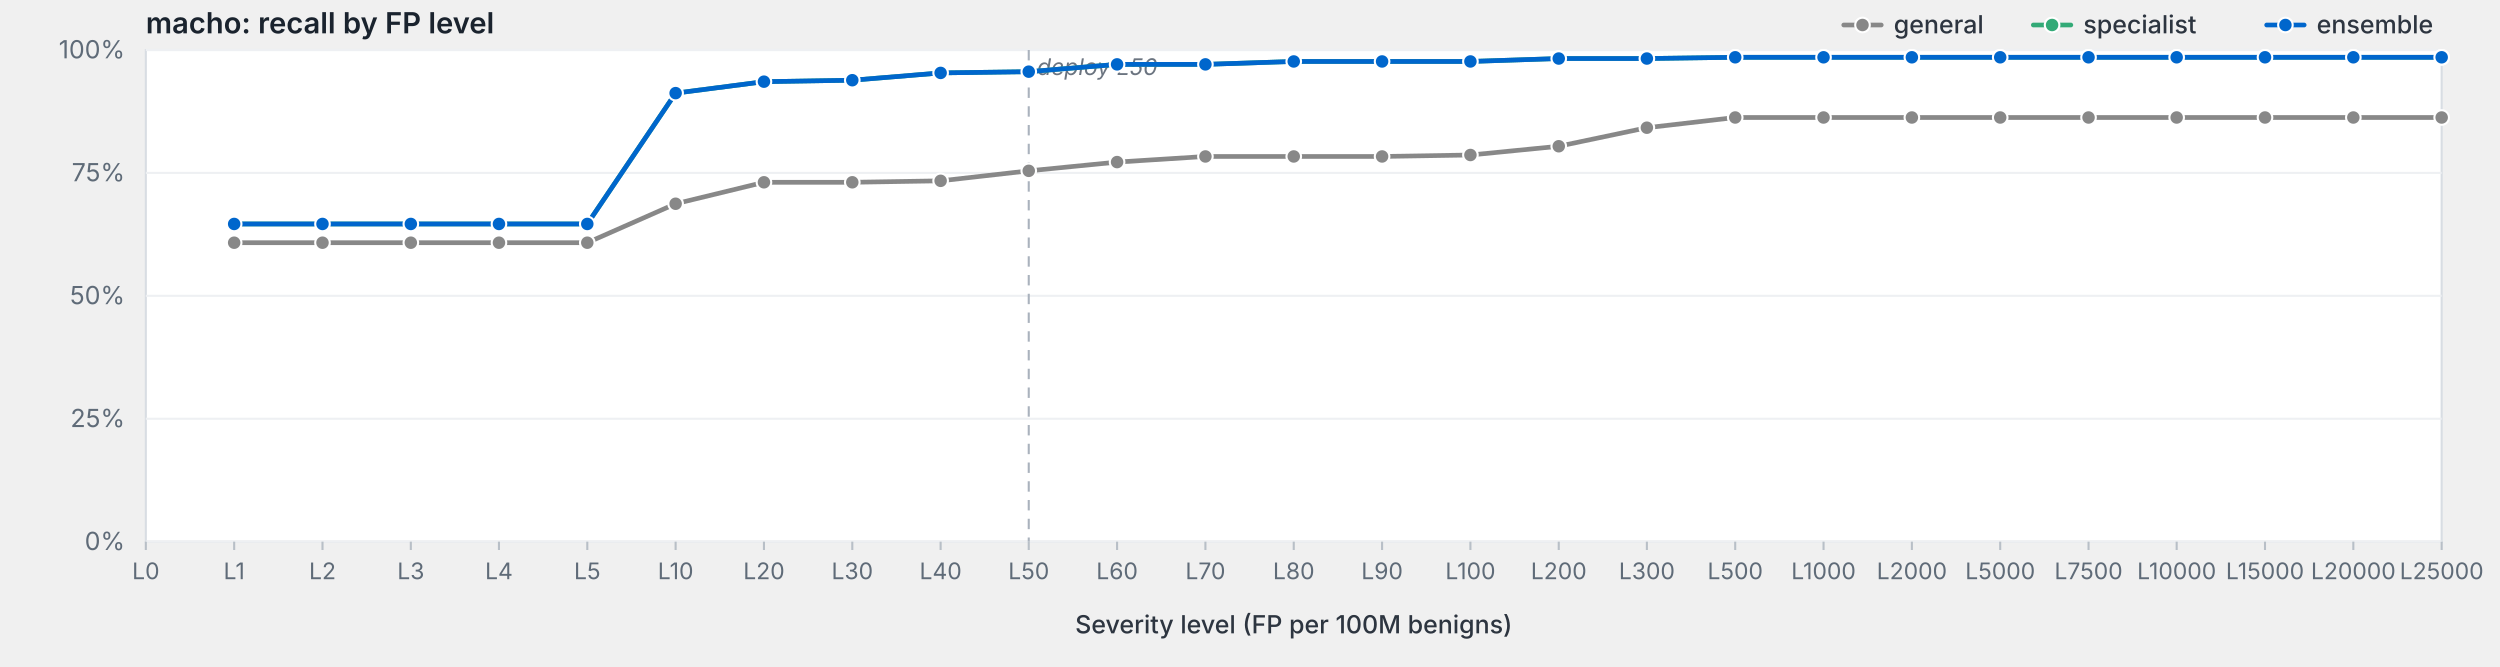
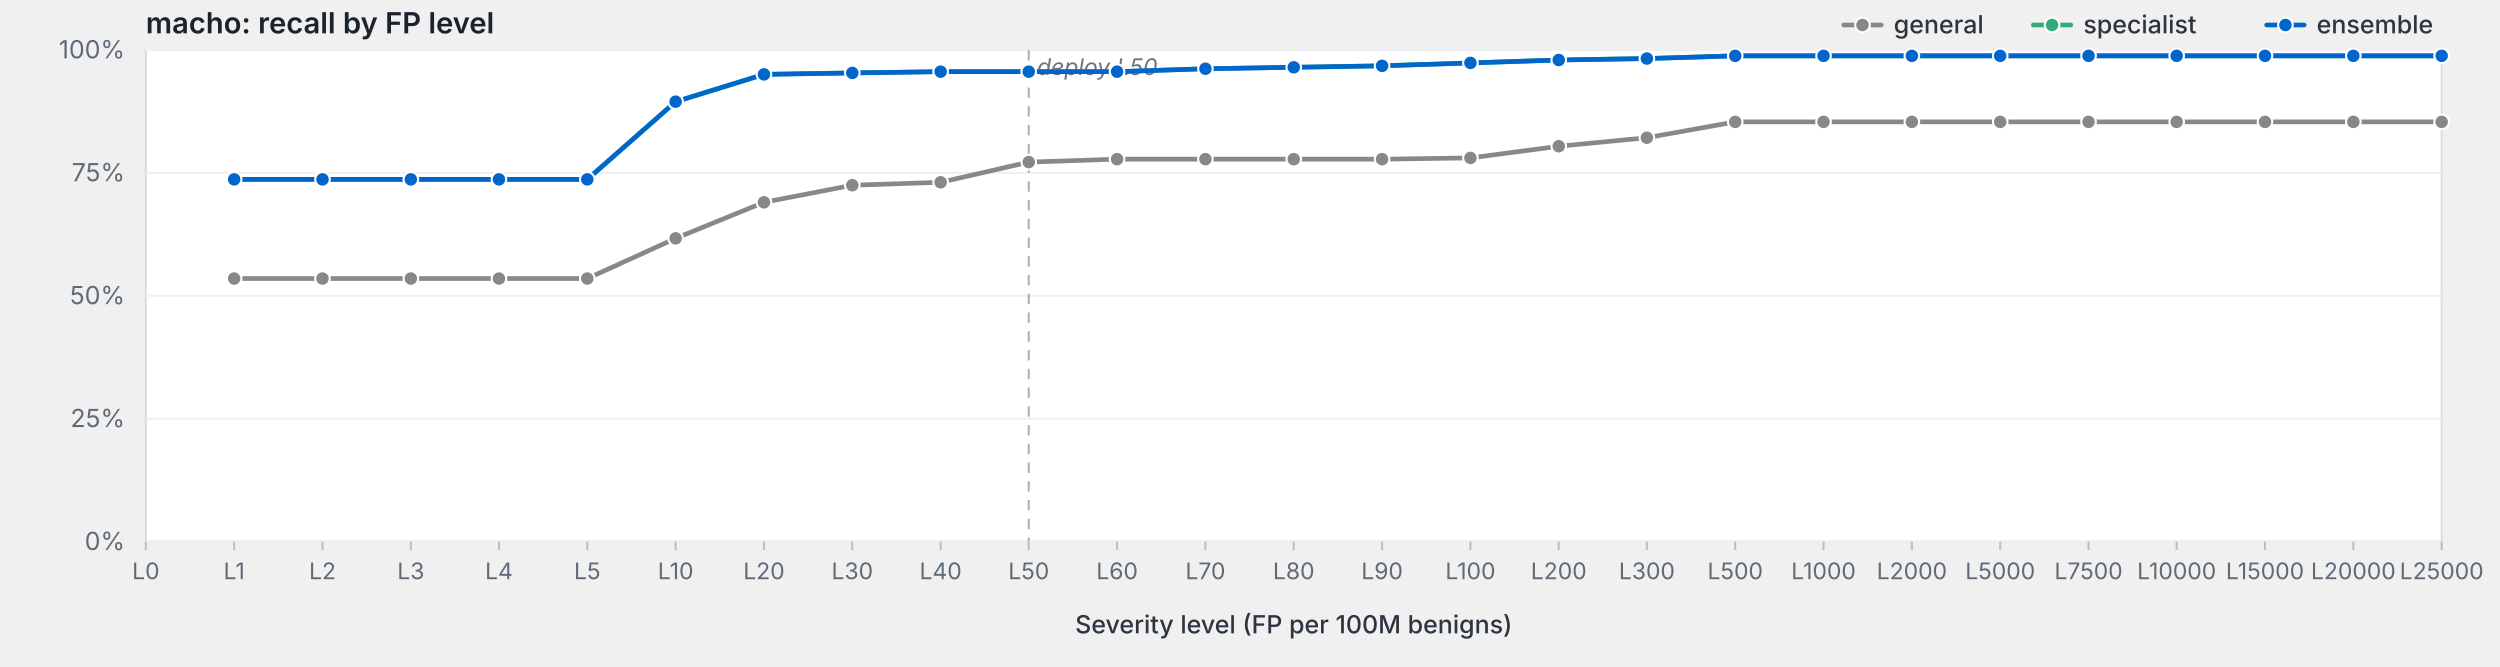
<svg xmlns="http://www.w3.org/2000/svg" viewBox="0 0 1200 320" width="1200" height="320" preserveAspectRatio="xMidYMid meet" role="img" aria-label="macho: recall by FP level">
  <style>svg { background: #fdfdfd; }.frame { fill: #fff; stroke: #d8dde3; stroke-width: 1; }.grid { stroke: #eef0f3; stroke-width: 1; }.tick { stroke: #b8bfc7; stroke-width: 1; }.axis-label { fill: #5f6b78; font-family: -apple-system, BlinkMacSystemFont, "Segoe UI", system-ui, sans-serif; font-size: 12px; }.x-label { fill: #5f6b78; font-family: -apple-system, BlinkMacSystemFont, "Segoe UI", system-ui, sans-serif; font-size: 11px; }.axis-title { fill: #2d3540; font-family: -apple-system, BlinkMacSystemFont, "Segoe UI", system-ui, sans-serif; font-size: 12px; font-weight: 500; }.title { fill: #1a232e; font-family: -apple-system, BlinkMacSystemFont, "Segoe UI", system-ui, sans-serif; font-size: 14px; font-weight: 600; }.deploy-marker { stroke: #aab2bd; stroke-width: 1; stroke-dasharray: 5,4; }.deploy-label { fill: #6b7480; font-family: -apple-system, BlinkMacSystemFont, "Segoe UI", system-ui, sans-serif; font-size: 11px; font-style: italic; }.curve { fill: none; stroke-width: 2.25; stroke-linejoin: round; stroke-linecap: round; }.marker { stroke: #fff; stroke-width: 1; }.legend-text { fill: #2d3540; font-family: -apple-system, BlinkMacSystemFont, "Segoe UI", system-ui, sans-serif; font-size: 12px; font-weight: 500; }</style>
  <text class="title" x="70" y="16">macho: recall by FP level</text>
  <rect class="frame" x="70" y="24" width="1102" height="236" />
  <line class="grid" x1="70" y1="260.0" x2="1172" y2="260.0" />
  <text class="axis-label" x="60" y="264.0" text-anchor="end">0%</text>
  <line class="grid" x1="70" y1="201.0" x2="1172" y2="201.0" />
  <text class="axis-label" x="60" y="205.0" text-anchor="end">25%</text>
  <line class="grid" x1="70" y1="142.0" x2="1172" y2="142.0" />
  <text class="axis-label" x="60" y="146.0" text-anchor="end">50%</text>
  <line class="grid" x1="70" y1="83.0" x2="1172" y2="83.0" />
  <text class="axis-label" x="60" y="87.0" text-anchor="end">75%</text>
  <line class="grid" x1="70" y1="24.0" x2="1172" y2="24.0" />
  <text class="axis-label" x="60" y="28.0" text-anchor="end">100%</text>
  <line class="deploy-marker" x1="493.8" y1="24" x2="493.8" y2="260" />
  <text class="deploy-label" x="497.8" y="36" text-anchor="start">deploy L50</text>
  <line class="tick" x1="70.0" y1="260" x2="70.0" y2="264" />
  <text class="x-label" x="70.0" y="278" text-anchor="middle">L0</text>
  <line class="tick" x1="112.4" y1="260" x2="112.4" y2="264" />
  <text class="x-label" x="112.4" y="278" text-anchor="middle">L1</text>
  <line class="tick" x1="154.8" y1="260" x2="154.8" y2="264" />
  <text class="x-label" x="154.8" y="278" text-anchor="middle">L2</text>
  <line class="tick" x1="197.2" y1="260" x2="197.2" y2="264" />
  <text class="x-label" x="197.2" y="278" text-anchor="middle">L3</text>
  <line class="tick" x1="239.5" y1="260" x2="239.5" y2="264" />
  <text class="x-label" x="239.5" y="278" text-anchor="middle">L4</text>
  <line class="tick" x1="281.9" y1="260" x2="281.9" y2="264" />
  <text class="x-label" x="281.9" y="278" text-anchor="middle">L5</text>
  <line class="tick" x1="324.3" y1="260" x2="324.3" y2="264" />
  <text class="x-label" x="324.3" y="278" text-anchor="middle">L10</text>
  <line class="tick" x1="366.7" y1="260" x2="366.7" y2="264" />
  <text class="x-label" x="366.7" y="278" text-anchor="middle">L20</text>
  <line class="tick" x1="409.1" y1="260" x2="409.1" y2="264" />
  <text class="x-label" x="409.1" y="278" text-anchor="middle">L30</text>
  <line class="tick" x1="451.5" y1="260" x2="451.5" y2="264" />
  <text class="x-label" x="451.5" y="278" text-anchor="middle">L40</text>
  <line class="tick" x1="493.8" y1="260" x2="493.8" y2="264" />
  <text class="x-label" x="493.8" y="278" text-anchor="middle">L50</text>
  <line class="tick" x1="536.2" y1="260" x2="536.2" y2="264" />
  <text class="x-label" x="536.2" y="278" text-anchor="middle">L60</text>
  <line class="tick" x1="578.6" y1="260" x2="578.6" y2="264" />
  <text class="x-label" x="578.6" y="278" text-anchor="middle">L70</text>
  <line class="tick" x1="621.0" y1="260" x2="621.0" y2="264" />
  <text class="x-label" x="621.0" y="278" text-anchor="middle">L80</text>
  <line class="tick" x1="663.4" y1="260" x2="663.4" y2="264" />
  <text class="x-label" x="663.4" y="278" text-anchor="middle">L90</text>
  <line class="tick" x1="705.8" y1="260" x2="705.8" y2="264" />
  <text class="x-label" x="705.8" y="278" text-anchor="middle">L100</text>
  <line class="tick" x1="748.2" y1="260" x2="748.2" y2="264" />
  <text class="x-label" x="748.2" y="278" text-anchor="middle">L200</text>
  <line class="tick" x1="790.5" y1="260" x2="790.5" y2="264" />
  <text class="x-label" x="790.5" y="278" text-anchor="middle">L300</text>
  <line class="tick" x1="832.9" y1="260" x2="832.9" y2="264" />
  <text class="x-label" x="832.9" y="278" text-anchor="middle">L500</text>
  <line class="tick" x1="875.3" y1="260" x2="875.3" y2="264" />
  <text class="x-label" x="875.3" y="278" text-anchor="middle">L1000</text>
  <line class="tick" x1="917.7" y1="260" x2="917.7" y2="264" />
  <text class="x-label" x="917.7" y="278" text-anchor="middle">L2000</text>
  <line class="tick" x1="960.1" y1="260" x2="960.1" y2="264" />
  <text class="x-label" x="960.1" y="278" text-anchor="middle">L5000</text>
  <line class="tick" x1="1002.5" y1="260" x2="1002.5" y2="264" />
  <text class="x-label" x="1002.5" y="278" text-anchor="middle">L7500</text>
  <line class="tick" x1="1044.8" y1="260" x2="1044.8" y2="264" />
  <text class="x-label" x="1044.8" y="278" text-anchor="middle">L10000</text>
  <line class="tick" x1="1087.2" y1="260" x2="1087.2" y2="264" />
  <text class="x-label" x="1087.2" y="278" text-anchor="middle">L15000</text>
  <line class="tick" x1="1129.6" y1="260" x2="1129.6" y2="264" />
  <text class="x-label" x="1129.6" y="278" text-anchor="middle">L20000</text>
  <line class="tick" x1="1172.0" y1="260" x2="1172.0" y2="264" />
  <text class="x-label" x="1172.0" y="278" text-anchor="middle">L25000</text>
  <text class="axis-title" x="621.0" y="304" text-anchor="middle">Severity level (FP per 100M benigns)</text>
-   <path class="curve" d="M112.4,116.5 L154.8,116.5 L197.2,116.5 L239.5,116.5 L281.9,116.5 L324.3,97.8 L366.7,87.5 L409.1,87.5 L451.5,86.8 L493.8,82.0 L536.2,77.8 L578.6,75.1 L621.0,75.1 L663.4,75.1 L705.8,74.4 L748.2,70.2 L790.5,61.3 L832.9,56.4 L875.3,56.4 L917.7,56.4 L960.1,56.4 L1002.5,56.4 L1044.8,56.4 L1087.2,56.4 L1129.6,56.4 L1172.0,56.4" stroke="#888" />
-   <circle class="marker" cx="112.4" cy="116.5" r="3.5" fill="#888" />
-   <circle class="marker" cx="154.8" cy="116.5" r="3.5" fill="#888" />
-   <circle class="marker" cx="197.2" cy="116.5" r="3.5" fill="#888" />
-   <circle class="marker" cx="239.5" cy="116.5" r="3.5" fill="#888" />
-   <circle class="marker" cx="281.9" cy="116.5" r="3.5" fill="#888" />
-   <circle class="marker" cx="324.3" cy="97.8" r="3.5" fill="#888" />
-   <circle class="marker" cx="366.7" cy="87.5" r="3.5" fill="#888" />
-   <circle class="marker" cx="409.1" cy="87.5" r="3.5" fill="#888" />
-   <circle class="marker" cx="451.5" cy="86.8" r="3.5" fill="#888" />
-   <circle class="marker" cx="493.8" cy="82.0" r="3.5" fill="#888" />
-   <circle class="marker" cx="536.2" cy="77.8" r="3.5" fill="#888" />
-   <circle class="marker" cx="578.6" cy="75.1" r="3.5" fill="#888" />
-   <circle class="marker" cx="621.0" cy="75.1" r="3.5" fill="#888" />
-   <circle class="marker" cx="663.4" cy="75.1" r="3.5" fill="#888" />
-   <circle class="marker" cx="705.8" cy="74.4" r="3.5" fill="#888" />
+   <path class="curve" d="M112.4,133.7 L154.8,133.7 L197.2,133.7 L239.5,133.7 L281.9,133.7 L324.3,114.4 L366.7,97.1 L409.1,88.9 L451.5,87.5 L493.8,77.8 L536.2,76.4 L578.6,76.4 L621.0,76.4 L663.4,76.4 L705.8,75.8 L748.2,70.2 L790.5,66.1 L832.9,58.5 L875.3,58.5 L917.7,58.5 L960.1,58.5 L1002.5,58.5 L1044.8,58.5 L1087.2,58.5 L1129.6,58.5 L1172.0,58.5" stroke="#888" />
+   <circle class="marker" cx="112.4" cy="133.7" r="3.5" fill="#888" />
+   <circle class="marker" cx="154.8" cy="133.7" r="3.5" fill="#888" />
+   <circle class="marker" cx="197.2" cy="133.7" r="3.5" fill="#888" />
+   <circle class="marker" cx="239.5" cy="133.7" r="3.5" fill="#888" />
+   <circle class="marker" cx="281.9" cy="133.7" r="3.5" fill="#888" />
+   <circle class="marker" cx="324.3" cy="114.4" r="3.5" fill="#888" />
+   <circle class="marker" cx="366.7" cy="97.1" r="3.5" fill="#888" />
+   <circle class="marker" cx="409.1" cy="88.9" r="3.5" fill="#888" />
+   <circle class="marker" cx="451.5" cy="87.5" r="3.5" fill="#888" />
+   <circle class="marker" cx="493.8" cy="77.8" r="3.5" fill="#888" />
+   <circle class="marker" cx="536.2" cy="76.4" r="3.5" fill="#888" />
+   <circle class="marker" cx="578.6" cy="76.4" r="3.5" fill="#888" />
+   <circle class="marker" cx="621.0" cy="76.4" r="3.5" fill="#888" />
+   <circle class="marker" cx="663.4" cy="76.4" r="3.5" fill="#888" />
+   <circle class="marker" cx="705.8" cy="75.8" r="3.5" fill="#888" />
  <circle class="marker" cx="748.2" cy="70.2" r="3.5" fill="#888" />
-   <circle class="marker" cx="790.5" cy="61.3" r="3.5" fill="#888" />
-   <circle class="marker" cx="832.9" cy="56.4" r="3.5" fill="#888" />
-   <circle class="marker" cx="875.3" cy="56.4" r="3.5" fill="#888" />
-   <circle class="marker" cx="917.7" cy="56.4" r="3.5" fill="#888" />
-   <circle class="marker" cx="960.1" cy="56.4" r="3.5" fill="#888" />
-   <circle class="marker" cx="1002.5" cy="56.4" r="3.5" fill="#888" />
-   <circle class="marker" cx="1044.8" cy="56.4" r="3.5" fill="#888" />
-   <circle class="marker" cx="1087.2" cy="56.4" r="3.5" fill="#888" />
-   <circle class="marker" cx="1129.6" cy="56.4" r="3.5" fill="#888" />
-   <circle class="marker" cx="1172.0" cy="56.4" r="3.5" fill="#888" />
-   <path class="curve" d="M112.4,107.5 L154.8,107.5 L197.2,107.5 L239.5,107.5 L281.9,107.5 L324.3,44.7 L366.7,39.2 L409.1,38.5 L451.5,35.0 L493.8,34.4 L536.2,30.9 L578.6,30.9 L621.0,29.5 L663.4,29.5 L705.8,29.5 L748.2,28.1 L790.5,28.1 L832.9,27.5 L875.3,27.5 L917.7,27.5 L960.1,27.5 L1002.5,27.5 L1044.8,27.5 L1087.2,27.5 L1129.6,27.5 L1172.0,27.5" stroke="#3a7" />
-   <circle class="marker" cx="112.4" cy="107.5" r="3.5" fill="#3a7" />
-   <circle class="marker" cx="154.8" cy="107.5" r="3.5" fill="#3a7" />
-   <circle class="marker" cx="197.2" cy="107.5" r="3.5" fill="#3a7" />
-   <circle class="marker" cx="239.5" cy="107.5" r="3.5" fill="#3a7" />
-   <circle class="marker" cx="281.9" cy="107.5" r="3.5" fill="#3a7" />
-   <circle class="marker" cx="324.3" cy="44.7" r="3.5" fill="#3a7" />
-   <circle class="marker" cx="366.7" cy="39.2" r="3.5" fill="#3a7" />
-   <circle class="marker" cx="409.1" cy="38.5" r="3.5" fill="#3a7" />
-   <circle class="marker" cx="451.5" cy="35.0" r="3.5" fill="#3a7" />
+   <circle class="marker" cx="790.5" cy="66.1" r="3.5" fill="#888" />
+   <circle class="marker" cx="832.9" cy="58.5" r="3.5" fill="#888" />
+   <circle class="marker" cx="875.3" cy="58.5" r="3.5" fill="#888" />
+   <circle class="marker" cx="917.7" cy="58.5" r="3.5" fill="#888" />
+   <circle class="marker" cx="960.1" cy="58.5" r="3.5" fill="#888" />
+   <circle class="marker" cx="1002.5" cy="58.5" r="3.5" fill="#888" />
+   <circle class="marker" cx="1044.8" cy="58.5" r="3.5" fill="#888" />
+   <circle class="marker" cx="1087.2" cy="58.5" r="3.5" fill="#888" />
+   <circle class="marker" cx="1129.6" cy="58.5" r="3.5" fill="#888" />
+   <circle class="marker" cx="1172.0" cy="58.5" r="3.5" fill="#888" />
+   <path class="curve" d="M112.4,86.1 L154.8,86.1 L197.2,86.1 L239.5,86.1 L281.9,86.1 L324.3,48.8 L366.7,35.7 L409.1,35.0 L451.5,34.4 L493.8,34.4 L536.2,34.4 L578.6,33.0 L621.0,32.3 L663.4,31.6 L705.8,30.2 L748.2,28.8 L790.5,28.1 L832.9,26.8 L875.3,26.8 L917.7,26.8 L960.1,26.8 L1002.5,26.8 L1044.8,26.8 L1087.2,26.8 L1129.6,26.8 L1172.0,26.8" stroke="#3a7" />
+   <circle class="marker" cx="112.4" cy="86.1" r="3.5" fill="#3a7" />
+   <circle class="marker" cx="154.8" cy="86.1" r="3.5" fill="#3a7" />
+   <circle class="marker" cx="197.2" cy="86.1" r="3.5" fill="#3a7" />
+   <circle class="marker" cx="239.5" cy="86.1" r="3.5" fill="#3a7" />
+   <circle class="marker" cx="281.9" cy="86.1" r="3.5" fill="#3a7" />
+   <circle class="marker" cx="324.3" cy="48.8" r="3.5" fill="#3a7" />
+   <circle class="marker" cx="366.7" cy="35.7" r="3.5" fill="#3a7" />
+   <circle class="marker" cx="409.1" cy="35.0" r="3.5" fill="#3a7" />
+   <circle class="marker" cx="451.5" cy="34.4" r="3.5" fill="#3a7" />
  <circle class="marker" cx="493.8" cy="34.4" r="3.5" fill="#3a7" />
-   <circle class="marker" cx="536.2" cy="30.9" r="3.5" fill="#3a7" />
-   <circle class="marker" cx="578.6" cy="30.9" r="3.5" fill="#3a7" />
-   <circle class="marker" cx="621.0" cy="29.5" r="3.5" fill="#3a7" />
-   <circle class="marker" cx="663.4" cy="29.5" r="3.5" fill="#3a7" />
-   <circle class="marker" cx="705.8" cy="29.5" r="3.5" fill="#3a7" />
-   <circle class="marker" cx="748.2" cy="28.1" r="3.5" fill="#3a7" />
+   <circle class="marker" cx="536.2" cy="34.4" r="3.5" fill="#3a7" />
+   <circle class="marker" cx="578.6" cy="33.0" r="3.5" fill="#3a7" />
+   <circle class="marker" cx="621.0" cy="32.3" r="3.5" fill="#3a7" />
+   <circle class="marker" cx="663.4" cy="31.6" r="3.5" fill="#3a7" />
+   <circle class="marker" cx="705.8" cy="30.2" r="3.5" fill="#3a7" />
+   <circle class="marker" cx="748.2" cy="28.8" r="3.5" fill="#3a7" />
  <circle class="marker" cx="790.5" cy="28.1" r="3.5" fill="#3a7" />
-   <circle class="marker" cx="832.9" cy="27.5" r="3.5" fill="#3a7" />
-   <circle class="marker" cx="875.3" cy="27.5" r="3.5" fill="#3a7" />
-   <circle class="marker" cx="917.7" cy="27.5" r="3.5" fill="#3a7" />
-   <circle class="marker" cx="960.1" cy="27.5" r="3.5" fill="#3a7" />
-   <circle class="marker" cx="1002.5" cy="27.5" r="3.5" fill="#3a7" />
-   <circle class="marker" cx="1044.8" cy="27.5" r="3.5" fill="#3a7" />
-   <circle class="marker" cx="1087.2" cy="27.5" r="3.5" fill="#3a7" />
-   <circle class="marker" cx="1129.6" cy="27.5" r="3.5" fill="#3a7" />
-   <circle class="marker" cx="1172.0" cy="27.5" r="3.5" fill="#3a7" />
-   <path class="curve" d="M112.4,107.5 L154.8,107.5 L197.2,107.5 L239.5,107.5 L281.9,107.5 L324.3,44.7 L366.7,39.2 L409.1,38.5 L451.5,35.0 L493.8,34.4 L536.2,30.9 L578.6,30.9 L621.0,29.5 L663.4,29.5 L705.8,29.5 L748.2,28.1 L790.5,28.1 L832.9,27.5 L875.3,27.5 L917.7,27.5 L960.1,27.5 L1002.5,27.5 L1044.8,27.5 L1087.2,27.5 L1129.6,27.5 L1172.0,27.5" stroke="#06c" />
-   <circle class="marker" cx="112.4" cy="107.5" r="3.5" fill="#06c" />
-   <circle class="marker" cx="154.8" cy="107.5" r="3.5" fill="#06c" />
-   <circle class="marker" cx="197.2" cy="107.5" r="3.5" fill="#06c" />
-   <circle class="marker" cx="239.5" cy="107.5" r="3.5" fill="#06c" />
-   <circle class="marker" cx="281.9" cy="107.5" r="3.5" fill="#06c" />
-   <circle class="marker" cx="324.3" cy="44.7" r="3.5" fill="#06c" />
-   <circle class="marker" cx="366.7" cy="39.2" r="3.5" fill="#06c" />
-   <circle class="marker" cx="409.1" cy="38.5" r="3.5" fill="#06c" />
-   <circle class="marker" cx="451.5" cy="35.0" r="3.5" fill="#06c" />
+   <circle class="marker" cx="832.9" cy="26.8" r="3.5" fill="#3a7" />
+   <circle class="marker" cx="875.3" cy="26.8" r="3.5" fill="#3a7" />
+   <circle class="marker" cx="917.7" cy="26.8" r="3.5" fill="#3a7" />
+   <circle class="marker" cx="960.1" cy="26.8" r="3.5" fill="#3a7" />
+   <circle class="marker" cx="1002.5" cy="26.8" r="3.5" fill="#3a7" />
+   <circle class="marker" cx="1044.8" cy="26.8" r="3.5" fill="#3a7" />
+   <circle class="marker" cx="1087.2" cy="26.8" r="3.5" fill="#3a7" />
+   <circle class="marker" cx="1129.6" cy="26.8" r="3.5" fill="#3a7" />
+   <circle class="marker" cx="1172.0" cy="26.8" r="3.5" fill="#3a7" />
+   <path class="curve" d="M112.4,86.1 L154.8,86.1 L197.2,86.1 L239.5,86.1 L281.9,86.1 L324.3,48.8 L366.7,35.7 L409.1,35.0 L451.5,34.4 L493.8,34.4 L536.2,34.4 L578.6,33.0 L621.0,32.3 L663.4,31.6 L705.8,30.2 L748.2,28.8 L790.5,28.1 L832.9,26.8 L875.3,26.8 L917.7,26.8 L960.1,26.8 L1002.5,26.8 L1044.8,26.8 L1087.2,26.8 L1129.6,26.8 L1172.0,26.8" stroke="#06c" />
+   <circle class="marker" cx="112.4" cy="86.1" r="3.5" fill="#06c" />
+   <circle class="marker" cx="154.8" cy="86.1" r="3.5" fill="#06c" />
+   <circle class="marker" cx="197.2" cy="86.1" r="3.5" fill="#06c" />
+   <circle class="marker" cx="239.5" cy="86.1" r="3.5" fill="#06c" />
+   <circle class="marker" cx="281.9" cy="86.1" r="3.5" fill="#06c" />
+   <circle class="marker" cx="324.3" cy="48.8" r="3.5" fill="#06c" />
+   <circle class="marker" cx="366.7" cy="35.7" r="3.5" fill="#06c" />
+   <circle class="marker" cx="409.1" cy="35.0" r="3.5" fill="#06c" />
+   <circle class="marker" cx="451.5" cy="34.4" r="3.5" fill="#06c" />
  <circle class="marker" cx="493.8" cy="34.4" r="3.5" fill="#06c" />
-   <circle class="marker" cx="536.2" cy="30.9" r="3.5" fill="#06c" />
-   <circle class="marker" cx="578.6" cy="30.9" r="3.5" fill="#06c" />
-   <circle class="marker" cx="621.0" cy="29.5" r="3.5" fill="#06c" />
-   <circle class="marker" cx="663.4" cy="29.5" r="3.5" fill="#06c" />
-   <circle class="marker" cx="705.8" cy="29.5" r="3.5" fill="#06c" />
-   <circle class="marker" cx="748.2" cy="28.1" r="3.5" fill="#06c" />
+   <circle class="marker" cx="536.2" cy="34.4" r="3.5" fill="#06c" />
+   <circle class="marker" cx="578.6" cy="33.0" r="3.5" fill="#06c" />
+   <circle class="marker" cx="621.0" cy="32.3" r="3.5" fill="#06c" />
+   <circle class="marker" cx="663.4" cy="31.6" r="3.5" fill="#06c" />
+   <circle class="marker" cx="705.8" cy="30.2" r="3.5" fill="#06c" />
+   <circle class="marker" cx="748.2" cy="28.8" r="3.5" fill="#06c" />
  <circle class="marker" cx="790.5" cy="28.1" r="3.5" fill="#06c" />
-   <circle class="marker" cx="832.9" cy="27.5" r="3.5" fill="#06c" />
-   <circle class="marker" cx="875.3" cy="27.5" r="3.5" fill="#06c" />
-   <circle class="marker" cx="917.7" cy="27.5" r="3.5" fill="#06c" />
-   <circle class="marker" cx="960.1" cy="27.5" r="3.5" fill="#06c" />
-   <circle class="marker" cx="1002.5" cy="27.5" r="3.5" fill="#06c" />
-   <circle class="marker" cx="1044.8" cy="27.5" r="3.5" fill="#06c" />
-   <circle class="marker" cx="1087.2" cy="27.5" r="3.5" fill="#06c" />
-   <circle class="marker" cx="1129.6" cy="27.5" r="3.5" fill="#06c" />
-   <circle class="marker" cx="1172.0" cy="27.5" r="3.5" fill="#06c" />
+   <circle class="marker" cx="832.9" cy="26.8" r="3.5" fill="#06c" />
+   <circle class="marker" cx="875.3" cy="26.8" r="3.5" fill="#06c" />
+   <circle class="marker" cx="917.7" cy="26.8" r="3.5" fill="#06c" />
+   <circle class="marker" cx="960.1" cy="26.8" r="3.5" fill="#06c" />
+   <circle class="marker" cx="1002.5" cy="26.8" r="3.5" fill="#06c" />
+   <circle class="marker" cx="1044.8" cy="26.8" r="3.5" fill="#06c" />
+   <circle class="marker" cx="1087.2" cy="26.8" r="3.5" fill="#06c" />
+   <circle class="marker" cx="1129.6" cy="26.8" r="3.5" fill="#06c" />
+   <circle class="marker" cx="1172.0" cy="26.8" r="3.5" fill="#06c" />
  <line x1="1088.0" y1="12.0" x2="1106.0" y2="12.0" stroke="#06c" stroke-width="2.25" stroke-linecap="round" />
  <circle cx="1097.0" cy="12.0" r="3.5" fill="#06c" stroke="#fff" stroke-width="1" />
  <text class="legend-text" x="1112.0" y="16.0">ensemble</text>
  <line x1="976.0" y1="12.0" x2="994.0" y2="12.0" stroke="#3a7" stroke-width="2.25" stroke-linecap="round" />
  <circle cx="985.0" cy="12.0" r="3.5" fill="#3a7" stroke="#fff" stroke-width="1" />
  <text class="legend-text" x="1000.0" y="16.0">specialist</text>
  <line x1="885.0" y1="12.0" x2="903.0" y2="12.0" stroke="#888" stroke-width="2.25" stroke-linecap="round" />
  <circle cx="894.0" cy="12.0" r="3.5" fill="#888" stroke="#fff" stroke-width="1" />
  <text class="legend-text" x="909.0" y="16.0">general</text>
</svg>
